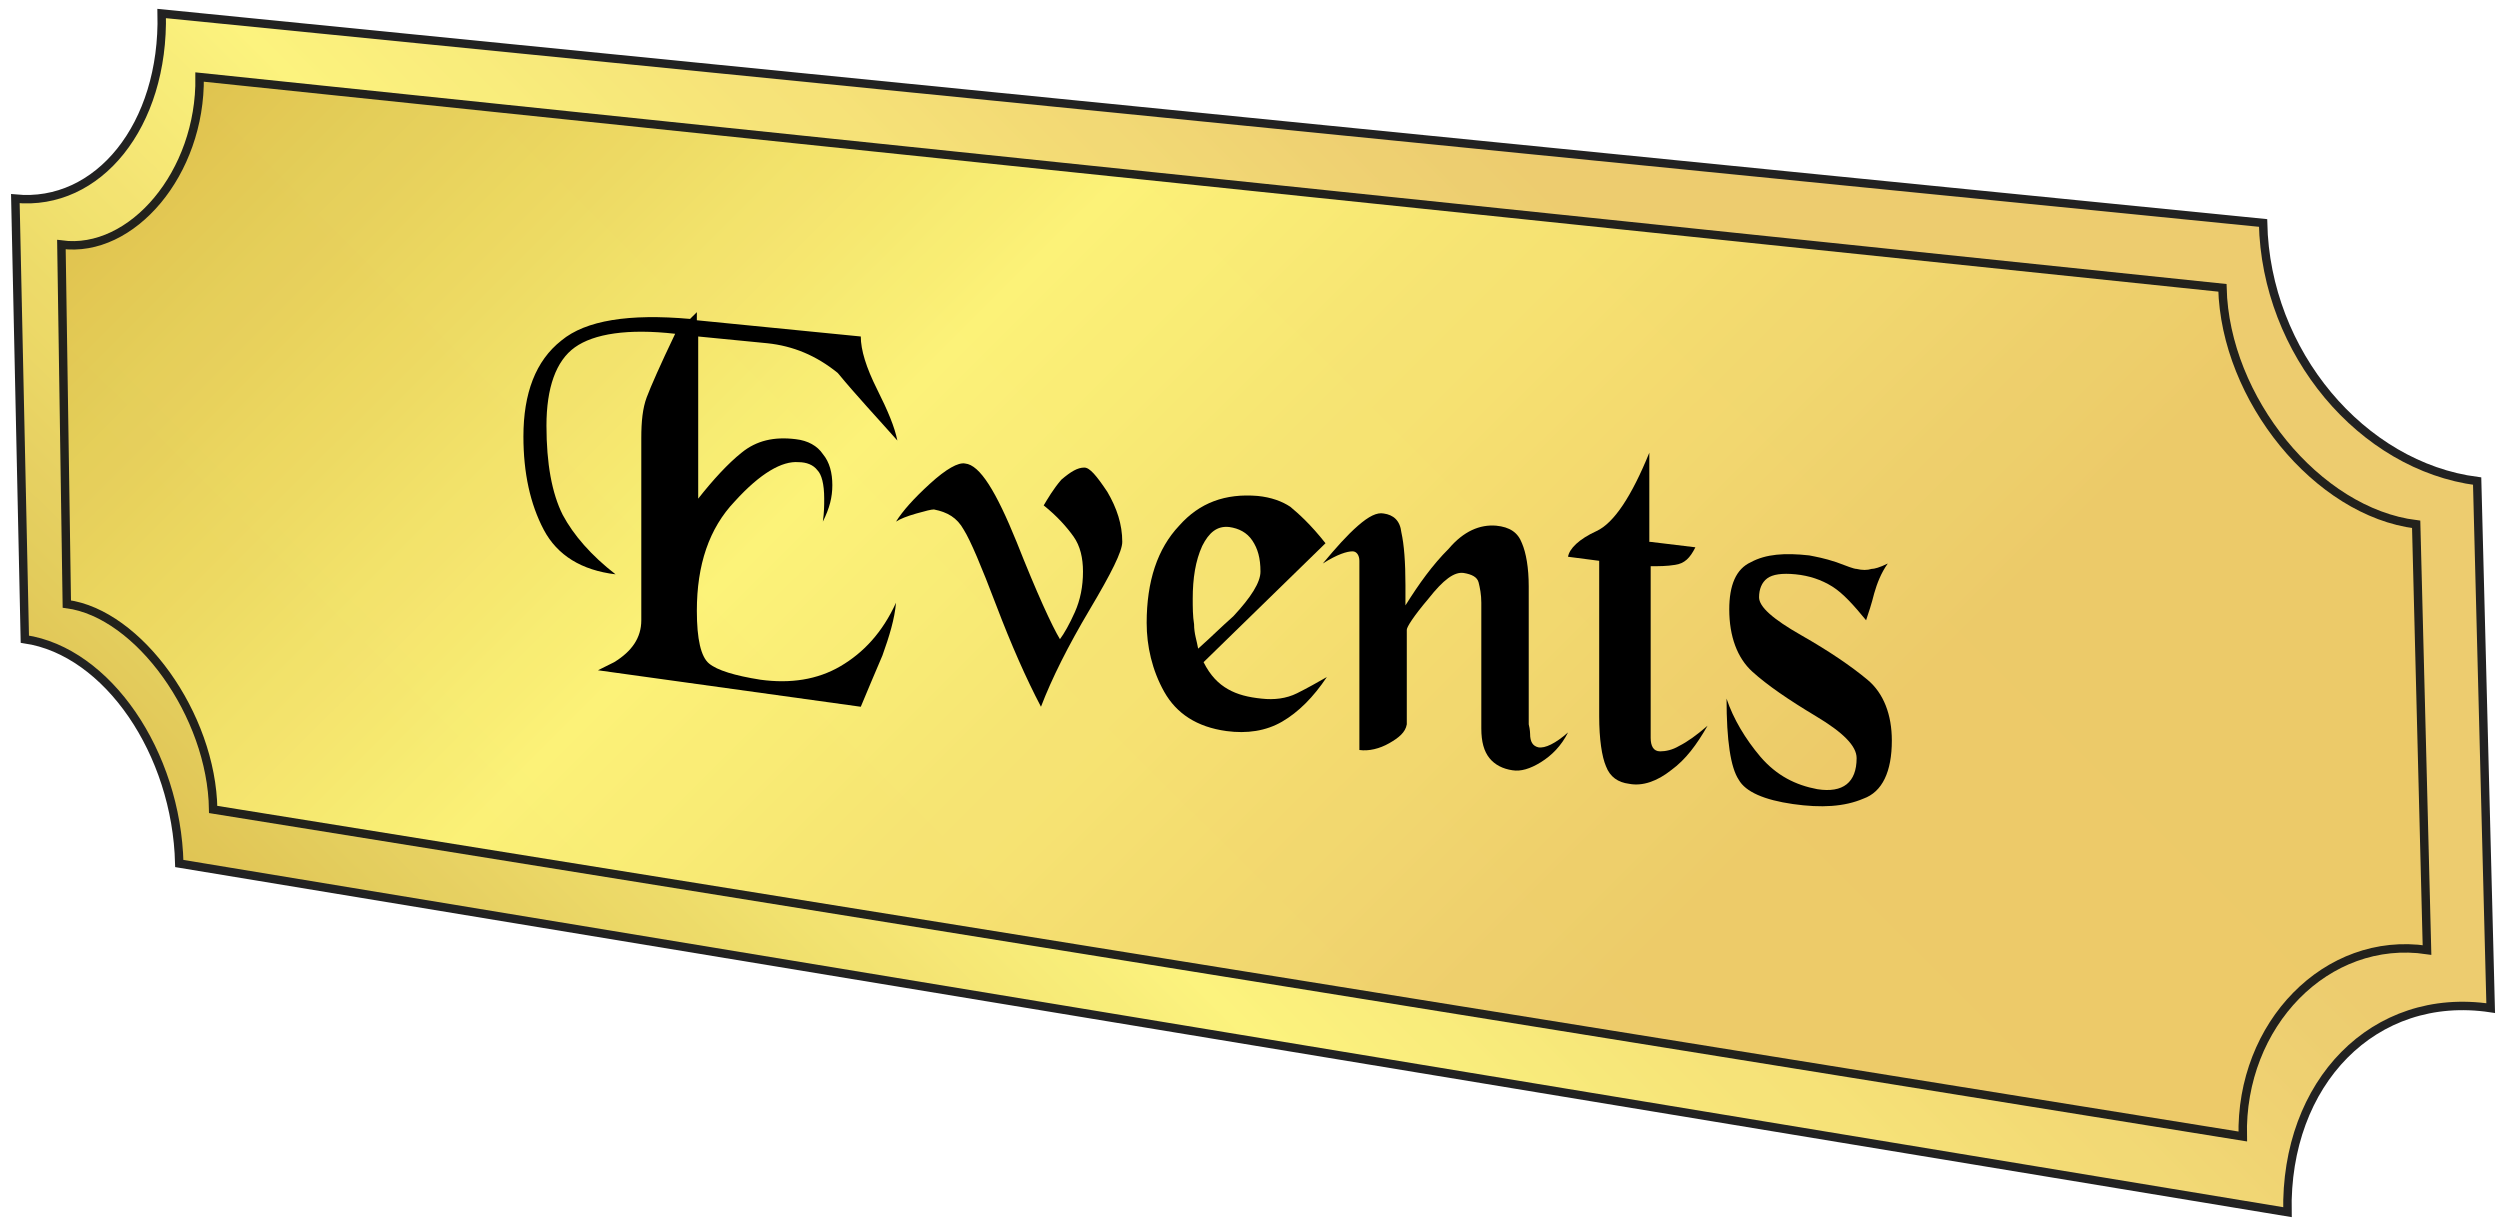
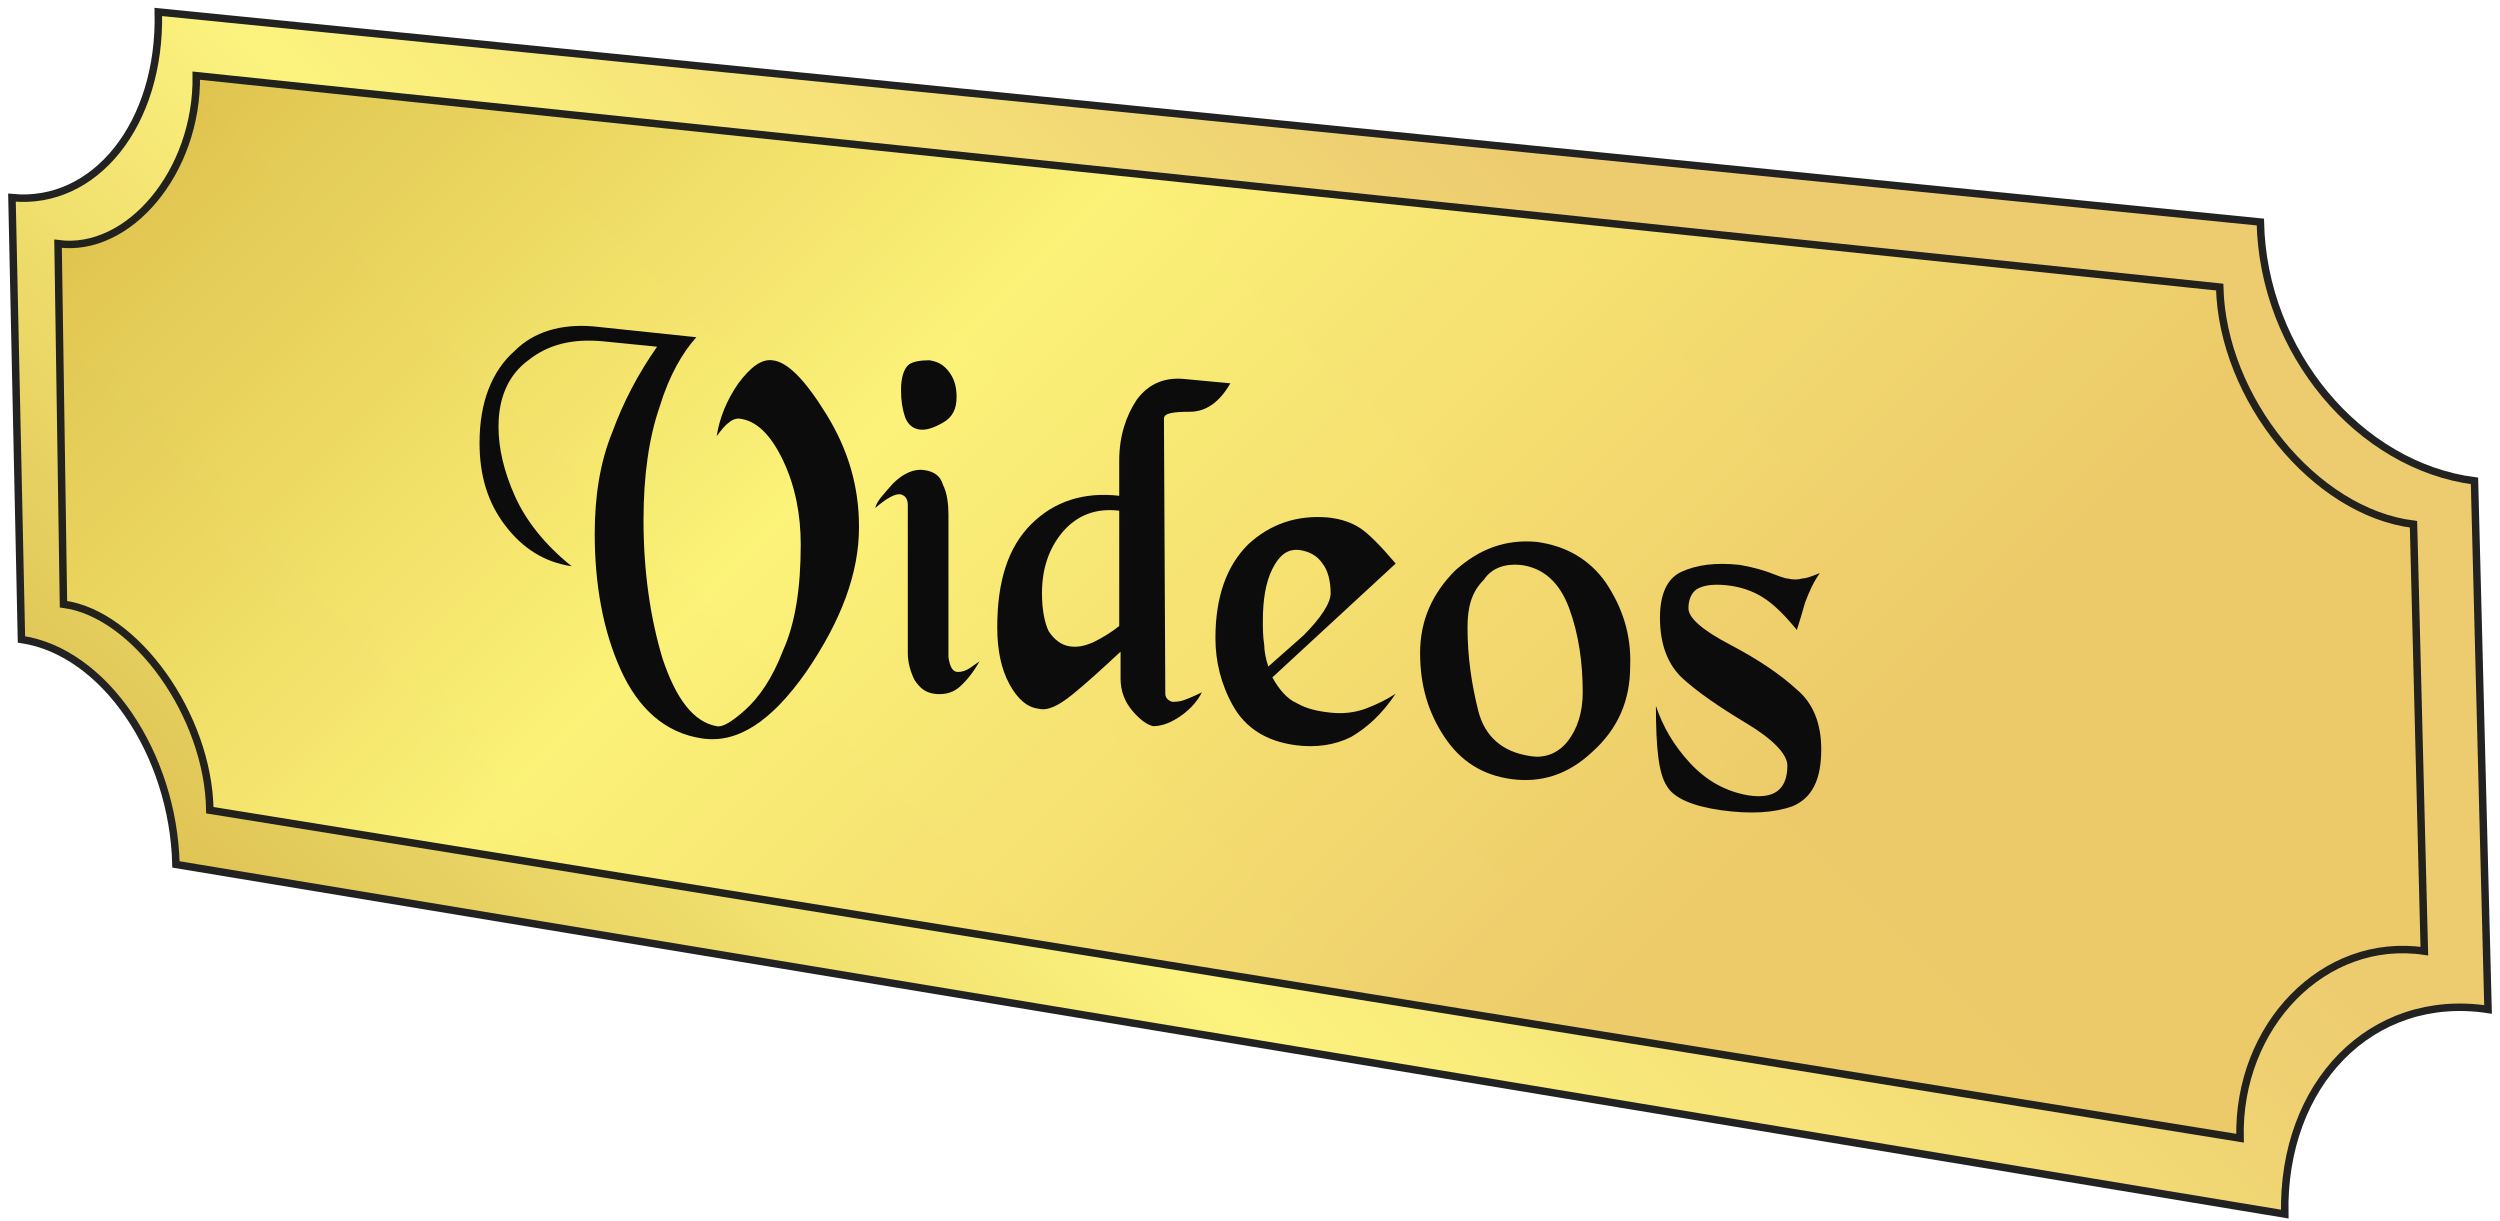
- <svg xmlns="http://www.w3.org/2000/svg" width="185" height="91" viewBox="0 0 185 91" fill="none">
+ <svg xmlns="http://www.w3.org/2000/svg" width="209" height="102" viewBox="0 0 209 102" fill="none">
  <g opacity="0.95">
    <g opacity="0.95">
-       <path opacity="0.95" d="M11.964 1L167.468 16.5C167.668 26.1 174.787 34.5 183.309 35.6L184.311 74.6C175.689 73.3 169.072 80.1 169.272 89.7L13.267 63.9C13.067 55.7 7.953 48.2 1.838 47.3L1.136 14.7C7.252 15.3 12.164 9.3 11.964 1Z" fill="url(#paint0_linear)" stroke="black" stroke-width="0.624" stroke-miterlimit="10" />
-       <path opacity="0.95" d="M14.771 5.7L164.46 21.3C164.66 29.5 171.478 37.9 178.797 38.8L179.599 70.3C172.18 69.2 165.763 75.8 165.964 84.1L15.774 59.9C15.673 52.9 10.259 45.4 4.945 44.7L4.544 18.1C9.758 18.8 14.871 12.8 14.771 5.7Z" fill="url(#paint1_linear)" stroke="black" stroke-width="0.624" stroke-miterlimit="10" />
+       <path opacity="0.95" d="M13.236 1L188.965 18.562C189.192 29.438 197.236 38.956 206.867 40.202L208 84.389C198.256 82.916 190.778 90.621 191.005 101.498L14.709 72.266C14.483 62.975 8.704 54.478 1.793 53.458L1 16.522C7.911 17.202 13.463 10.404 13.236 1Z" fill="url(#paint0_linear_1361_174)" stroke="black" stroke-width="0.624" stroke-miterlimit="10" />
+       <path opacity="0.95" d="M16.409 6.325L185.567 24C185.793 33.291 193.498 42.808 201.769 43.828L202.675 79.517C194.291 78.271 187.04 85.749 187.266 95.153L17.542 67.734C17.429 59.803 11.311 51.305 5.306 50.512L4.853 20.374C10.744 21.167 16.523 14.369 16.409 6.325Z" fill="url(#paint1_linear_1361_174)" stroke="black" stroke-width="0.624" stroke-miterlimit="10" />
    </g>
+     <path d="M49.606 27.286L58.217 28.192C57.084 29.439 55.951 31.365 55.158 33.971C54.251 36.576 53.798 39.749 53.798 43.488C53.798 47.793 54.365 51.645 55.384 55.044C56.517 58.443 57.99 60.37 59.916 60.709C60.37 60.823 61.163 60.37 62.296 59.35C63.429 58.33 64.562 56.744 65.468 54.365C66.488 52.099 66.941 49.153 66.941 45.527C66.941 43.035 66.488 40.655 65.468 38.502C64.448 36.35 63.202 35.103 61.729 34.99C61.503 34.99 61.163 35.103 60.936 35.33C60.596 35.557 60.256 36.01 59.916 36.463C60.143 34.99 60.71 33.517 61.729 32.044C62.749 30.685 63.655 30.005 64.562 30.118C65.808 30.232 67.281 31.704 69.094 34.65C70.907 37.596 71.813 40.655 71.813 44.054C71.813 47.907 70.34 51.872 67.394 56.177C64.448 60.37 61.616 62.182 58.67 61.729C55.611 61.276 53.345 59.236 51.872 55.951C50.399 52.665 49.719 48.813 49.719 44.621C49.719 41.448 50.173 38.616 51.192 36.123C52.099 33.631 53.345 31.251 54.931 28.985L50.399 28.532C47.907 28.305 45.867 28.759 44.168 30.118C42.468 31.365 41.675 33.291 41.675 35.67C41.675 37.483 42.128 39.409 43.035 41.448C43.941 43.488 45.527 45.527 47.793 47.34C45.527 47 43.715 45.867 42.242 43.941C40.769 42.015 40.089 39.749 40.089 37.03C40.089 33.631 41.109 31.025 43.035 29.325C44.621 27.739 46.887 27.059 49.606 27.286Z" fill="black" />
+     <path d="M77.252 39.296C78.045 39.409 78.611 39.749 78.838 40.542C79.178 41.222 79.291 42.128 79.291 43.035V54.931C79.404 55.724 79.631 56.177 80.084 56.177C80.424 56.177 80.764 56.064 81.104 55.837C81.557 55.498 81.784 55.384 81.897 55.271C81.331 56.291 80.651 57.084 80.084 57.537C79.518 57.99 78.725 58.103 78.045 57.99C77.365 57.877 76.912 57.537 76.459 56.857C76.119 56.177 75.892 55.384 75.892 54.591V42.241C75.892 41.675 75.665 41.448 75.326 41.335C74.872 41.222 74.079 41.675 73.173 42.468C73.286 41.901 73.853 41.335 74.646 40.429C75.552 39.522 76.459 39.182 77.252 39.296ZM77.705 30.118C78.385 30.232 78.838 30.458 79.291 31.025C79.744 31.591 79.971 32.271 79.971 33.177C79.971 34.197 79.631 34.877 78.838 35.33C78.045 35.783 77.365 36.01 76.799 35.897C76.232 35.783 75.892 35.443 75.665 34.877C75.439 34.197 75.326 33.517 75.326 32.611C75.326 31.591 75.552 30.798 76.005 30.458C76.345 30.232 76.912 30.118 77.705 30.118Z" fill="black" />
+     <path d="M97.419 57.99C97.419 58.33 97.646 58.557 97.986 58.67C98.213 58.67 98.552 58.67 98.892 58.557C99.232 58.444 99.799 58.217 100.478 57.877C100.139 58.557 99.572 59.237 98.779 59.803C97.986 60.37 97.193 60.709 96.4 60.709C95.947 60.596 95.38 60.256 94.7 59.463C94.02 58.67 93.68 57.764 93.68 56.744V54.478C92.094 55.951 90.735 57.197 89.602 58.104C88.469 59.01 87.562 59.463 86.769 59.237C85.863 59.123 85.07 58.444 84.39 57.197C83.71 55.951 83.37 54.365 83.37 52.439C83.37 48.586 84.276 45.754 86.203 43.828C88.129 41.902 90.621 41.108 93.567 41.448V38.503C93.567 36.463 94.134 34.764 95.04 33.404C96.06 32.044 97.419 31.478 99.232 31.705L102.858 32.044C101.951 33.631 100.818 34.424 99.459 34.424C98.099 34.424 97.306 34.537 97.306 34.99L97.419 57.99ZM87.109 49.606C87.109 50.966 87.336 52.099 87.675 52.779C88.129 53.458 88.695 53.911 89.375 54.025C90.055 54.138 90.621 54.025 91.415 53.685C92.094 53.345 92.887 52.892 93.567 52.325V42.695C91.641 42.468 90.055 43.035 88.808 44.508C87.675 45.867 87.109 47.567 87.109 49.606Z" fill="black" />
+     <path d="M111.014 43.261C112.147 43.374 113.054 43.714 113.734 44.167C114.413 44.621 115.433 45.64 116.679 47.113L106.369 56.63C106.935 57.65 107.615 58.443 108.408 58.783C109.201 59.236 110.108 59.463 111.241 59.576C112.261 59.69 113.28 59.576 114.187 59.236C115.093 58.897 116 58.443 116.679 57.99C115.546 59.69 114.3 60.823 112.94 61.616C111.581 62.296 109.995 62.522 108.295 62.296C105.802 61.956 104.103 60.823 103.083 59.01C102.064 57.197 101.61 55.271 101.61 53.345C101.61 49.946 102.517 47.34 104.33 45.527C106.142 43.828 108.408 43.035 111.014 43.261ZM106.029 55.724C107.049 54.818 107.955 54.025 108.975 53.118C110.448 51.645 111.241 50.399 111.241 49.606C111.241 48.586 111.014 47.68 110.561 47.113C110.108 46.434 109.428 46.094 108.635 45.98C107.615 45.867 106.935 46.434 106.369 47.566C105.802 48.7 105.576 50.172 105.576 51.872C105.576 52.552 105.576 53.231 105.689 53.911C105.689 54.364 105.802 55.044 106.029 55.724Z" fill="black" />
+     <path d="M128.464 45.301C130.956 45.641 132.882 46.773 134.242 48.7C135.602 50.739 136.395 53.005 136.281 55.724C136.281 58.557 135.262 60.936 133.109 62.862C131.069 64.788 128.803 65.468 126.311 65.128C123.932 64.788 122.119 63.655 120.759 61.616C119.4 59.576 118.72 57.31 118.72 54.591C118.72 51.872 119.739 49.606 121.666 47.68C123.705 45.867 125.858 45.074 128.464 45.301ZM122.685 52.438C122.685 54.931 123.025 57.197 123.592 59.463C124.158 61.616 125.631 62.862 127.897 63.202C129.143 63.429 130.276 62.975 131.069 61.956C131.863 60.936 132.316 59.576 132.316 57.877C132.316 55.384 131.976 53.005 131.183 50.852C130.39 48.7 129.03 47.453 127.104 47.227C125.858 47.113 124.725 47.453 124.045 48.473C123.025 49.493 122.685 50.739 122.685 52.438Z" fill="black" />
+     <path d="M152.143 47.907C151.576 48.7 151.237 49.493 150.897 50.399C150.67 51.192 150.443 51.985 150.217 52.665C149.197 51.419 148.291 50.512 147.384 49.946C146.478 49.379 145.458 49.039 144.325 48.926C143.192 48.813 142.399 48.926 141.833 49.266C141.379 49.606 141.153 50.172 141.153 50.852C141.153 51.645 142.286 52.665 144.665 53.911C147.044 55.158 148.857 56.404 150.217 57.65C151.576 58.783 152.256 60.483 152.256 62.636C152.256 65.242 151.463 66.714 149.877 67.394C148.291 67.961 146.365 68.074 143.872 67.734C141.493 67.394 139.907 66.714 139.34 65.695C138.66 64.675 138.434 62.522 138.434 59.01C139 60.709 139.907 62.296 141.266 63.769C142.626 65.242 144.212 66.148 146.138 66.488C148.291 66.828 149.424 66.035 149.424 63.995C149.424 63.089 148.291 61.843 146.025 60.483C143.759 59.123 141.946 57.877 140.7 56.744C139.453 55.611 138.773 53.911 138.773 51.645C138.773 49.719 139.34 48.36 140.586 47.793C141.833 47.227 143.419 47 145.458 47.227C146.025 47.34 146.705 47.453 147.724 47.793C148.631 48.133 149.197 48.36 149.424 48.36C149.877 48.473 150.33 48.473 150.67 48.36C151.01 48.36 151.576 48.133 152.143 47.907Z" fill="black" />
  </g>
-   <path d="M51.065 23.6L51.567 23.1V23.7L63.698 24.9C63.698 25.9 64.099 27.2 64.901 28.8C65.703 30.4 66.205 31.6 66.405 32.6C64.901 30.9 63.397 29.3 61.994 27.6C60.39 26.3 58.685 25.6 56.78 25.4L51.667 24.9V36.9C52.77 35.5 53.873 34.3 54.875 33.5C55.978 32.6 57.282 32.3 58.886 32.5C59.788 32.6 60.49 33 60.891 33.6C61.392 34.2 61.593 35 61.593 35.9C61.593 36.8 61.392 37.6 60.891 38.6C60.991 37.9 60.991 37.4 60.991 36.9C60.991 35.8 60.791 35.1 60.49 34.8C60.189 34.4 59.688 34.2 59.086 34.2C57.883 34.1 56.279 35 54.374 37.1C52.469 39.1 51.567 41.8 51.567 45.2C51.567 47.3 51.867 48.6 52.469 49.1C53.071 49.6 54.374 50 56.279 50.3C58.485 50.6 60.49 50.3 62.194 49.3C63.899 48.3 65.302 46.8 66.305 44.6C66.205 45.8 65.804 47.1 65.302 48.5C64.701 49.9 64.199 51.1 63.698 52.3L44.248 49.6C44.649 49.4 45.05 49.2 45.451 49C46.754 48.2 47.456 47.2 47.456 45.9V32.4C47.456 31.2 47.556 30.2 47.857 29.4C48.158 28.6 48.86 27 49.962 24.7C46.453 24.3 43.947 24.7 42.543 25.7C41.14 26.7 40.438 28.7 40.438 31.5C40.438 34.3 40.839 36.5 41.641 38.1C42.443 39.6 43.746 41.1 45.551 42.5C43.045 42.2 41.24 41.1 40.237 39.2C39.235 37.3 38.733 35 38.733 32.3C38.733 29.1 39.636 26.7 41.541 25.2C43.345 23.7 46.554 23.2 51.065 23.6Z" fill="black" />
-   <path d="M80.241 34.6C80.642 34.6 81.143 35.2 81.945 36.4C82.647 37.6 83.048 38.8 83.048 40.1C83.048 40.8 82.246 42.4 80.642 45.1C79.038 47.8 77.835 50.2 77.032 52.3C75.93 50.2 74.827 47.7 73.724 44.8C72.621 41.9 71.819 40 71.318 39.2C70.816 38.3 70.115 37.9 69.112 37.7C68.911 37.7 68.51 37.8 67.809 38C67.107 38.2 66.606 38.4 66.305 38.6C66.806 37.8 67.608 36.9 68.811 35.8C70.014 34.7 70.917 34.2 71.418 34.3C72.521 34.4 73.724 36.4 75.228 40.1C76.732 43.9 77.835 46.3 78.436 47.3C78.737 46.9 79.138 46.2 79.539 45.3C79.94 44.4 80.141 43.4 80.141 42.3C80.141 41.3 79.94 40.4 79.439 39.7C78.937 39 78.236 38.2 77.233 37.4C77.534 36.9 77.935 36.2 78.536 35.5C79.238 34.9 79.74 34.6 80.241 34.6Z" fill="black" />
-   <path d="M93.074 36.7C94.077 36.8 94.879 37.1 95.481 37.5C96.082 38 96.984 38.8 98.087 40.2L89.064 49C89.565 50 90.167 50.6 90.869 51C91.57 51.4 92.373 51.6 93.375 51.7C94.278 51.8 95.18 51.7 95.982 51.3C96.784 50.9 97.486 50.5 98.188 50.1C97.185 51.6 96.082 52.7 94.879 53.4C93.676 54.1 92.272 54.3 90.768 54.1C88.563 53.8 87.059 52.8 86.156 51.2C85.254 49.6 84.853 47.8 84.853 46.1C84.853 43 85.655 40.6 87.259 38.9C88.763 37.2 90.668 36.5 93.074 36.7ZM88.663 48C89.565 47.2 90.367 46.4 91.27 45.6C92.573 44.2 93.275 43.1 93.275 42.3C93.275 41.3 93.074 40.6 92.673 40C92.272 39.4 91.671 39.1 90.969 39C90.067 38.9 89.465 39.4 88.964 40.4C88.462 41.5 88.262 42.8 88.262 44.3C88.262 44.9 88.262 45.6 88.362 46.2C88.362 46.9 88.563 47.4 88.663 48Z" fill="black" />
-   <path d="M113.227 54.3C113.227 54.9 113.427 55.2 113.828 55.3C114.329 55.4 115.132 55 116.034 54.2C115.533 55.2 114.831 55.9 114.029 56.4C113.227 56.9 112.525 57.1 111.923 57C111.221 56.9 110.62 56.6 110.219 56.1C109.818 55.6 109.617 54.9 109.617 53.9V44.6C109.617 44 109.517 43.5 109.417 43.1C109.316 42.7 108.915 42.5 108.314 42.4C107.612 42.3 106.81 42.9 105.707 44.3C104.604 45.6 104.103 46.4 104.103 46.6V53.6C104.003 54.2 103.501 54.6 102.799 55C102.098 55.4 101.296 55.6 100.594 55.5V41.5C100.594 41.1 100.393 40.8 100.092 40.8C99.691 40.8 98.99 41 97.887 41.7C98.889 40.5 99.691 39.6 100.493 38.9C101.296 38.2 101.897 37.9 102.398 38C103.1 38.1 103.602 38.5 103.702 39.4C103.902 40.3 104.003 41.6 104.003 43.3V44.8C105.005 43.2 106.008 41.8 107.211 40.6C108.314 39.3 109.517 38.8 110.72 38.9C111.723 39 112.324 39.4 112.625 40.2C112.926 40.9 113.126 42 113.126 43.4C113.126 43.8 113.126 44.2 113.126 44.6C113.126 45 113.126 45.4 113.126 45.8C113.126 46.6 113.126 47.5 113.126 48.4C113.126 49.3 113.126 50.4 113.126 51.7C113.126 52.4 113.126 53.1 113.126 53.6C113.227 54 113.227 54.3 113.227 54.3Z" fill="black" />
-   <path d="M122.15 40.1L125.459 40.5C125.058 41.3 124.657 41.7 123.955 41.8C123.353 41.9 122.752 41.9 122.15 41.9V54.6C122.15 55.2 122.351 55.6 122.852 55.6C123.253 55.6 123.754 55.5 124.256 55.2C124.857 54.9 125.559 54.4 126.361 53.7C125.559 55.1 124.757 56.2 123.654 57C122.651 57.8 121.549 58.2 120.546 58C119.744 57.9 119.142 57.5 118.841 56.7C118.541 56 118.34 54.7 118.34 53V41.5L116.034 41.2C116.134 40.6 116.836 39.9 118.14 39.3C119.443 38.7 120.746 36.7 122.05 33.5V40.1H122.15Z" fill="black" />
-   <path d="M139.696 41.7C139.194 42.4 138.894 43.2 138.693 43.9C138.493 44.7 138.292 45.3 138.091 45.9C137.189 44.8 136.387 43.9 135.585 43.4C134.783 42.9 133.881 42.6 132.878 42.5C131.875 42.4 131.174 42.5 130.772 42.8C130.371 43.1 130.171 43.6 130.171 44.2C130.171 44.9 131.174 45.8 133.279 47C135.384 48.2 136.989 49.3 138.192 50.3C139.395 51.3 139.996 52.9 139.996 54.8C139.996 57.1 139.295 58.6 137.891 59.1C136.487 59.7 134.783 59.8 132.677 59.5C130.572 59.2 129.168 58.6 128.667 57.7C128.065 56.8 127.765 54.8 127.765 51.7C128.266 53.2 129.168 54.7 130.271 56C131.474 57.4 132.878 58.1 134.482 58.4C136.387 58.7 137.39 57.9 137.39 56.1C137.39 55.2 136.387 54.2 134.382 53C132.377 51.8 130.772 50.7 129.67 49.7C128.567 48.7 127.965 47.1 127.965 45.1C127.965 43.3 128.466 42.1 129.569 41.6C130.672 41 132.076 40.9 133.881 41.1C134.382 41.2 134.983 41.3 135.886 41.6C136.688 41.9 137.189 42.1 137.39 42.1C137.791 42.2 138.192 42.2 138.493 42.1C138.693 42.1 139.094 42 139.696 41.7Z" fill="black" />
  <defs>
-     <linearGradient id="paint0_linear" x1="143.525" y1="-7.358" x2="42.907" y2="93.523" gradientUnits="userSpaceOnUse">
+     <linearGradient id="paint0_linear_1361_174" x1="161.909" y1="-8.47" x2="47.907" y2="105.532" gradientUnits="userSpaceOnUse">
      <stop stop-color="#EAC459" />
      <stop offset="0.01" stop-color="#EAC459" />
      <stop offset="0.25" stop-color="#EAC459" />
      <stop offset="0.67" stop-color="#FCF16B" />
      <stop offset="1" stop-color="#DABB3B" />
    </linearGradient>
-     <linearGradient id="paint1_linear" x1="149.847" y1="100.214" x2="35.239" y2="-14.693" gradientUnits="userSpaceOnUse">
+     <linearGradient id="paint1_linear_1361_174" x1="169.054" y1="113.41" x2="39.202" y2="-16.443" gradientUnits="userSpaceOnUse">
      <stop stop-color="#EAC459" />
      <stop offset="0.01" stop-color="#EAC459" />
      <stop offset="0.25" stop-color="#EAC459" />
      <stop offset="0.67" stop-color="#FCF16B" />
      <stop offset="1" stop-color="#DABB3B" />
    </linearGradient>
  </defs>
</svg>
